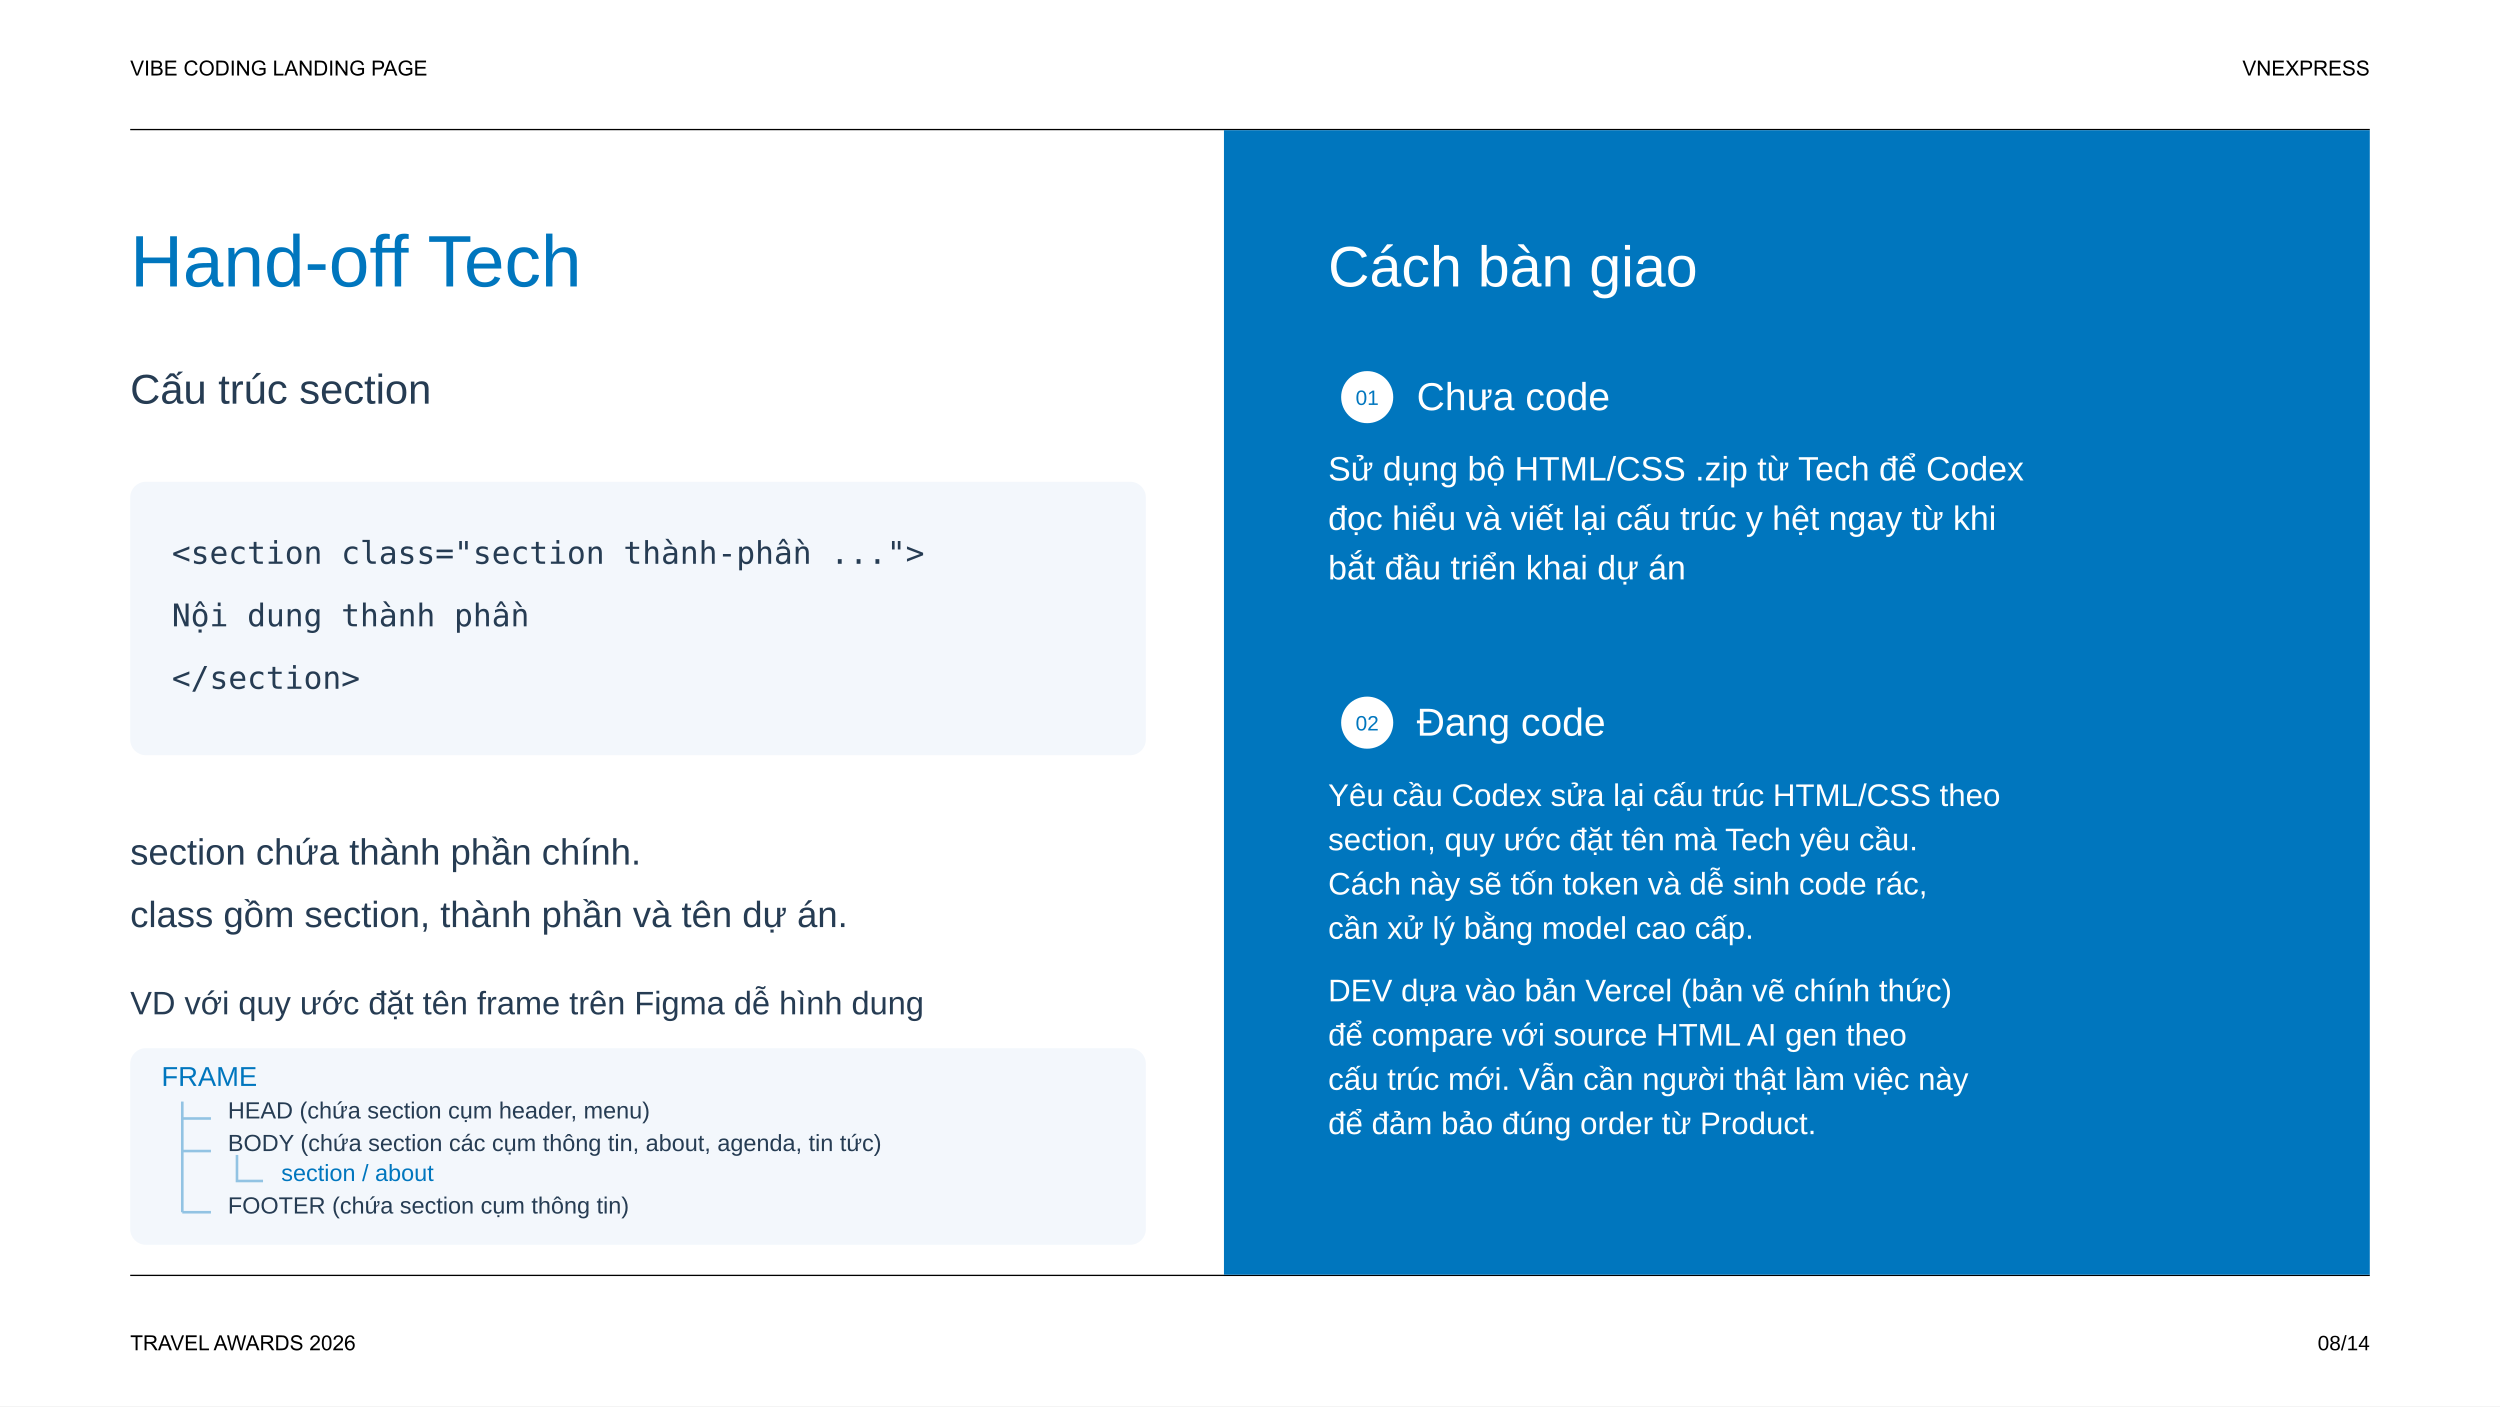
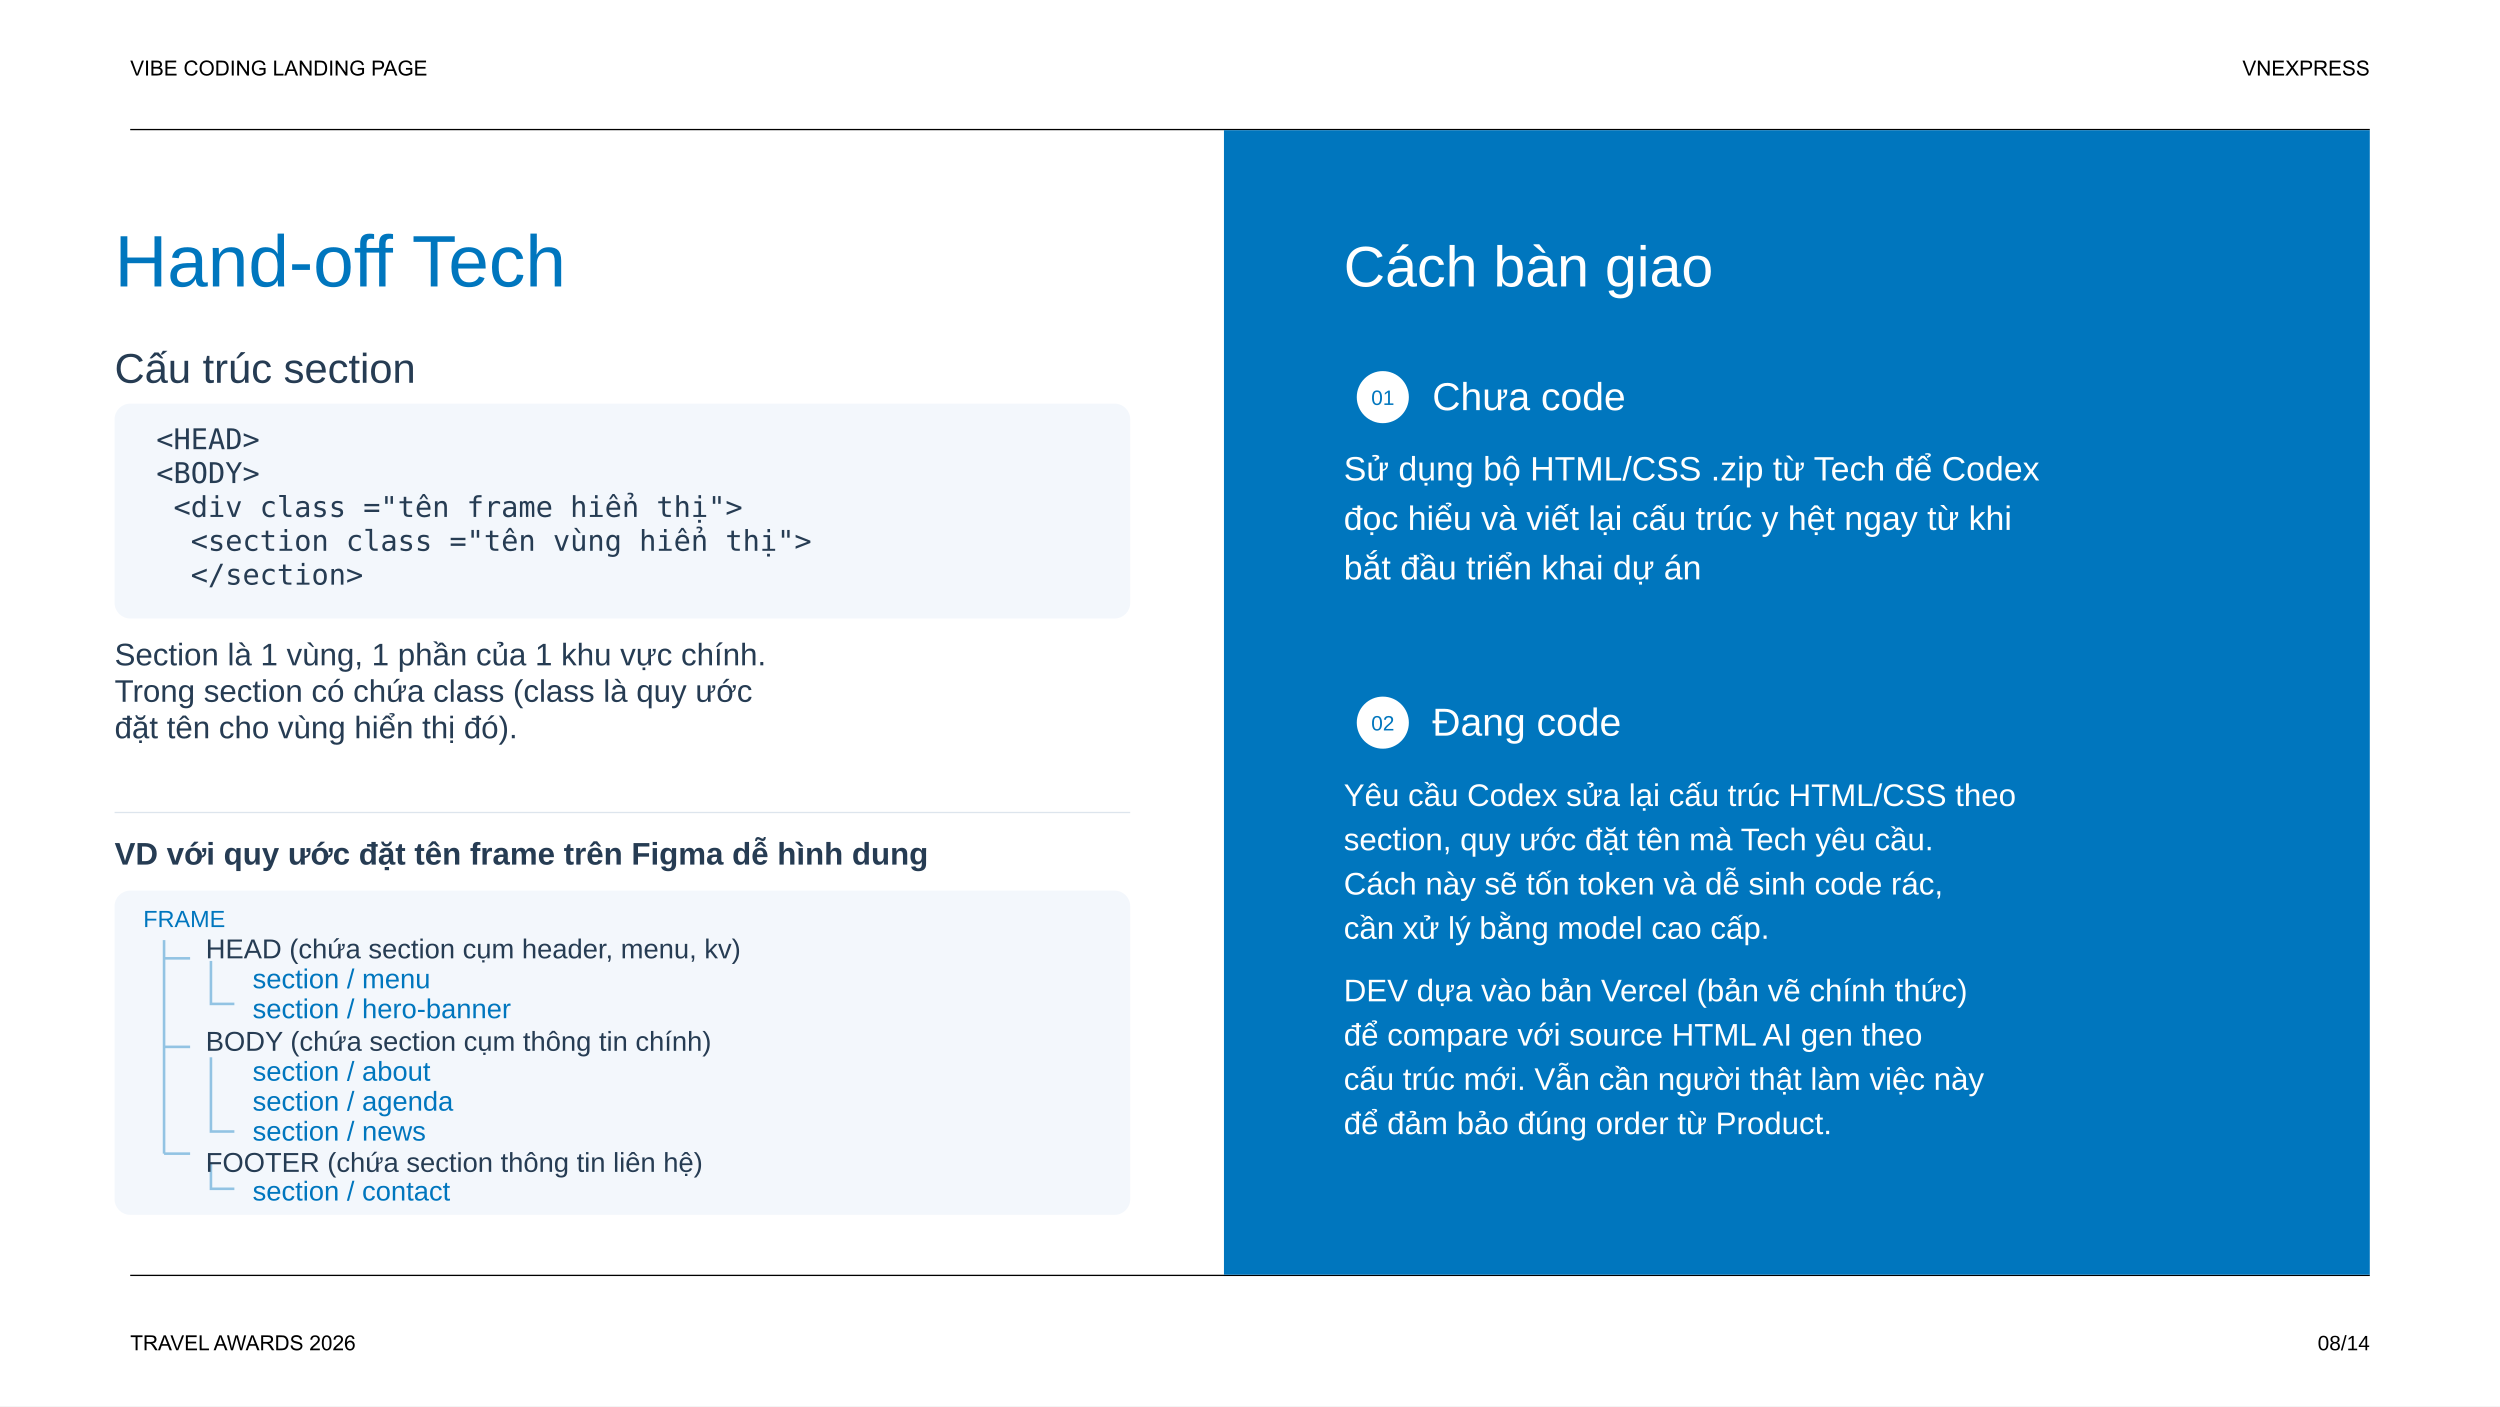
<svg xmlns="http://www.w3.org/2000/svg" width="1920" height="1080" viewBox="0 0 1920 1080" fill="none">
  <rect width="1920" height="1080" fill="white" />
  <path d="M104.508 58L100.07 46.547H101.711L104.688 54.867C104.927 55.534 105.128 56.159 105.289 56.742C105.466 56.117 105.672 55.492 105.906 54.867L109 46.547H110.547L106.062 58H104.508ZM112.164 58V46.547H113.68V58H112.164ZM116.297 58V46.547H120.594C121.469 46.547 122.169 46.664 122.695 46.898C123.227 47.128 123.641 47.484 123.938 47.969C124.24 48.448 124.391 48.95 124.391 49.477C124.391 49.966 124.258 50.427 123.992 50.859C123.727 51.292 123.326 51.641 122.789 51.906C123.482 52.109 124.013 52.456 124.383 52.945C124.758 53.435 124.945 54.013 124.945 54.68C124.945 55.216 124.831 55.716 124.602 56.18C124.378 56.638 124.099 56.992 123.766 57.242C123.432 57.492 123.013 57.682 122.508 57.812C122.008 57.938 121.393 58 120.664 58H116.297ZM117.812 51.359H120.289C120.961 51.359 121.443 51.315 121.734 51.227C122.12 51.112 122.409 50.922 122.602 50.656C122.799 50.391 122.898 50.057 122.898 49.656C122.898 49.276 122.807 48.943 122.625 48.656C122.443 48.365 122.182 48.167 121.844 48.062C121.505 47.953 120.924 47.898 120.102 47.898H117.812V51.359ZM117.812 56.648H120.664C121.154 56.648 121.497 56.63 121.695 56.594C122.044 56.531 122.336 56.427 122.57 56.281C122.805 56.135 122.997 55.925 123.148 55.648C123.299 55.367 123.375 55.044 123.375 54.68C123.375 54.253 123.266 53.883 123.047 53.57C122.828 53.253 122.523 53.031 122.133 52.906C121.747 52.776 121.19 52.711 120.461 52.711H117.812V56.648ZM127.062 58V46.547H135.344V47.898H128.578V51.406H134.914V52.75H128.578V56.648H135.609V58H127.062ZM150.328 53.984L151.844 54.367C151.526 55.612 150.953 56.562 150.125 57.219C149.302 57.87 148.294 58.195 147.102 58.195C145.867 58.195 144.862 57.945 144.086 57.445C143.315 56.94 142.727 56.211 142.32 55.258C141.919 54.305 141.719 53.281 141.719 52.188C141.719 50.995 141.945 49.956 142.398 49.07C142.857 48.18 143.505 47.505 144.344 47.047C145.188 46.583 146.115 46.352 147.125 46.352C148.271 46.352 149.234 46.643 150.016 47.227C150.797 47.81 151.341 48.63 151.648 49.688L150.156 50.039C149.891 49.206 149.505 48.599 149 48.219C148.495 47.839 147.859 47.648 147.094 47.648C146.214 47.648 145.477 47.859 144.883 48.281C144.294 48.703 143.88 49.271 143.641 49.984C143.401 50.693 143.281 51.425 143.281 52.18C143.281 53.154 143.422 54.005 143.703 54.734C143.99 55.458 144.432 56 145.031 56.359C145.63 56.719 146.279 56.898 146.977 56.898C147.826 56.898 148.544 56.654 149.133 56.164C149.721 55.675 150.12 54.948 150.328 53.984ZM153.258 52.422C153.258 50.521 153.768 49.034 154.789 47.961C155.81 46.883 157.128 46.344 158.742 46.344C159.799 46.344 160.753 46.596 161.602 47.102C162.451 47.607 163.096 48.312 163.539 49.219C163.987 50.12 164.211 51.143 164.211 52.289C164.211 53.45 163.977 54.49 163.508 55.406C163.039 56.323 162.375 57.018 161.516 57.492C160.656 57.961 159.729 58.195 158.734 58.195C157.656 58.195 156.693 57.935 155.844 57.414C154.995 56.893 154.352 56.182 153.914 55.281C153.477 54.38 153.258 53.427 153.258 52.422ZM154.82 52.445C154.82 53.825 155.19 54.914 155.93 55.711C156.674 56.503 157.607 56.898 158.727 56.898C159.867 56.898 160.805 56.497 161.539 55.695C162.279 54.893 162.648 53.755 162.648 52.281C162.648 51.349 162.49 50.536 162.172 49.844C161.859 49.146 161.398 48.607 160.789 48.227C160.185 47.841 159.505 47.648 158.75 47.648C157.677 47.648 156.753 48.018 155.977 48.758C155.206 49.492 154.82 50.721 154.82 52.445ZM166.172 58V46.547H170.117C171.008 46.547 171.688 46.602 172.156 46.711C172.812 46.862 173.372 47.135 173.836 47.531C174.44 48.042 174.891 48.695 175.188 49.492C175.49 50.284 175.641 51.19 175.641 52.211C175.641 53.081 175.539 53.852 175.336 54.523C175.133 55.195 174.872 55.753 174.555 56.195C174.237 56.633 173.888 56.979 173.508 57.234C173.133 57.484 172.677 57.675 172.141 57.805C171.609 57.935 170.997 58 170.305 58H166.172ZM167.688 56.648H170.133C170.888 56.648 171.479 56.578 171.906 56.438C172.339 56.297 172.682 56.099 172.938 55.844C173.297 55.484 173.576 55.003 173.773 54.398C173.977 53.789 174.078 53.052 174.078 52.188C174.078 50.99 173.88 50.07 173.484 49.43C173.094 48.784 172.617 48.352 172.055 48.133C171.648 47.977 170.995 47.898 170.094 47.898H167.688V56.648ZM177.992 58V46.547H179.508V58H177.992ZM182.172 58V46.547H183.727L189.742 55.539V46.547H191.195V58H189.641L183.625 49V58H182.172ZM199.109 53.508V52.164L203.961 52.156V56.406C203.216 57 202.448 57.448 201.656 57.75C200.865 58.047 200.052 58.195 199.219 58.195C198.094 58.195 197.07 57.956 196.148 57.477C195.232 56.992 194.539 56.294 194.07 55.383C193.602 54.471 193.367 53.453 193.367 52.328C193.367 51.214 193.599 50.175 194.062 49.211C194.531 48.242 195.203 47.523 196.078 47.055C196.953 46.586 197.961 46.352 199.102 46.352C199.93 46.352 200.677 46.487 201.344 46.758C202.016 47.023 202.542 47.396 202.922 47.875C203.302 48.354 203.591 48.979 203.789 49.75L202.422 50.125C202.25 49.542 202.036 49.083 201.781 48.75C201.526 48.417 201.161 48.151 200.688 47.953C200.214 47.75 199.688 47.648 199.109 47.648C198.417 47.648 197.818 47.755 197.312 47.969C196.807 48.177 196.398 48.453 196.086 48.797C195.779 49.141 195.539 49.518 195.367 49.93C195.076 50.638 194.93 51.406 194.93 52.234C194.93 53.255 195.104 54.109 195.453 54.797C195.807 55.484 196.32 55.995 196.992 56.328C197.664 56.661 198.378 56.828 199.133 56.828C199.789 56.828 200.43 56.703 201.055 56.453C201.68 56.198 202.154 55.927 202.477 55.641V53.508H199.109ZM210.594 58V46.547H212.109V56.648H217.75V58H210.594ZM218.305 58L222.703 46.547H224.336L229.023 58H227.297L225.961 54.531H221.172L219.914 58H218.305ZM221.609 53.297H225.492L224.297 50.125C223.932 49.161 223.661 48.37 223.484 47.75C223.339 48.484 223.133 49.214 222.867 49.938L221.609 53.297ZM230.219 58V46.547H231.773L237.789 55.539V46.547H239.242V58H237.688L231.672 49V58H230.219ZM241.797 58V46.547H245.742C246.633 46.547 247.312 46.602 247.781 46.711C248.438 46.862 248.997 47.135 249.461 47.531C250.065 48.042 250.516 48.695 250.812 49.492C251.115 50.284 251.266 51.19 251.266 52.211C251.266 53.081 251.164 53.852 250.961 54.523C250.758 55.195 250.497 55.753 250.18 56.195C249.862 56.633 249.513 56.979 249.133 57.234C248.758 57.484 248.302 57.675 247.766 57.805C247.234 57.935 246.622 58 245.93 58H241.797ZM243.312 56.648H245.758C246.513 56.648 247.104 56.578 247.531 56.438C247.964 56.297 248.307 56.099 248.562 55.844C248.922 55.484 249.201 55.003 249.398 54.398C249.602 53.789 249.703 53.052 249.703 52.188C249.703 50.99 249.505 50.07 249.109 49.43C248.719 48.784 248.242 48.352 247.68 48.133C247.273 47.977 246.62 47.898 245.719 47.898H243.312V56.648ZM253.617 58V46.547H255.133V58H253.617ZM257.797 58V46.547H259.352L265.367 55.539V46.547H266.82V58H265.266L259.25 49V58H257.797ZM274.734 53.508V52.164L279.586 52.156V56.406C278.841 57 278.073 57.448 277.281 57.75C276.49 58.047 275.677 58.195 274.844 58.195C273.719 58.195 272.695 57.956 271.773 57.477C270.857 56.992 270.164 56.294 269.695 55.383C269.227 54.471 268.992 53.453 268.992 52.328C268.992 51.214 269.224 50.175 269.688 49.211C270.156 48.242 270.828 47.523 271.703 47.055C272.578 46.586 273.586 46.352 274.727 46.352C275.555 46.352 276.302 46.487 276.969 46.758C277.641 47.023 278.167 47.396 278.547 47.875C278.927 48.354 279.216 48.979 279.414 49.75L278.047 50.125C277.875 49.542 277.661 49.083 277.406 48.75C277.151 48.417 276.786 48.151 276.312 47.953C275.839 47.75 275.312 47.648 274.734 47.648C274.042 47.648 273.443 47.755 272.938 47.969C272.432 48.177 272.023 48.453 271.711 48.797C271.404 49.141 271.164 49.518 270.992 49.93C270.701 50.638 270.555 51.406 270.555 52.234C270.555 53.255 270.729 54.109 271.078 54.797C271.432 55.484 271.945 55.995 272.617 56.328C273.289 56.661 274.003 56.828 274.758 56.828C275.414 56.828 276.055 56.703 276.68 56.453C277.305 56.198 277.779 55.927 278.102 55.641V53.508H274.734ZM286.281 58V46.547H290.602C291.362 46.547 291.943 46.583 292.344 46.656C292.906 46.75 293.378 46.93 293.758 47.195C294.138 47.456 294.443 47.823 294.672 48.297C294.906 48.771 295.023 49.292 295.023 49.859C295.023 50.833 294.714 51.659 294.094 52.336C293.474 53.008 292.354 53.344 290.734 53.344H287.797V58H286.281ZM287.797 51.992H290.758C291.737 51.992 292.432 51.81 292.844 51.445C293.255 51.081 293.461 50.568 293.461 49.906C293.461 49.427 293.339 49.018 293.094 48.68C292.854 48.336 292.536 48.109 292.141 48C291.885 47.932 291.414 47.898 290.727 47.898H287.797V51.992ZM294.508 58L298.906 46.547H300.539L305.227 58H303.5L302.164 54.531H297.375L296.117 58H294.508ZM297.812 53.297H301.695L300.5 50.125C300.135 49.161 299.865 48.37 299.688 47.75C299.542 48.484 299.336 49.214 299.07 49.938L297.812 53.297ZM311.797 53.508V52.164L316.648 52.156V56.406C315.904 57 315.135 57.448 314.344 57.75C313.552 58.047 312.74 58.195 311.906 58.195C310.781 58.195 309.758 57.956 308.836 57.477C307.919 56.992 307.227 56.294 306.758 55.383C306.289 54.471 306.055 53.453 306.055 52.328C306.055 51.214 306.286 50.175 306.75 49.211C307.219 48.242 307.891 47.523 308.766 47.055C309.641 46.586 310.648 46.352 311.789 46.352C312.617 46.352 313.365 46.487 314.031 46.758C314.703 47.023 315.229 47.396 315.609 47.875C315.99 48.354 316.279 48.979 316.477 49.75L315.109 50.125C314.938 49.542 314.724 49.083 314.469 48.75C314.214 48.417 313.849 48.151 313.375 47.953C312.901 47.75 312.375 47.648 311.797 47.648C311.104 47.648 310.505 47.755 310 47.969C309.495 48.177 309.086 48.453 308.773 48.797C308.466 49.141 308.227 49.518 308.055 49.93C307.763 50.638 307.617 51.406 307.617 52.234C307.617 53.255 307.792 54.109 308.141 54.797C308.495 55.484 309.008 55.995 309.68 56.328C310.352 56.661 311.065 56.828 311.82 56.828C312.477 56.828 313.117 56.703 313.742 56.453C314.367 56.198 314.841 55.927 315.164 55.641V53.508H311.797ZM318.922 58V46.547H327.203V47.898H320.438V51.406H326.773V52.75H320.438V56.648H327.469V58H318.922Z" fill="black" />
  <path d="M1726.68 58L1722.24 46.547H1723.88L1726.86 54.867C1727.1 55.534 1727.3 56.159 1727.46 56.742C1727.64 56.117 1727.84 55.492 1728.08 54.867L1731.17 46.547H1732.72L1728.23 58H1726.68ZM1734.06 58V46.547H1735.62L1741.63 55.539V46.547H1743.09V58H1741.53L1735.52 49V58H1734.06ZM1745.67 58V46.547H1753.95V47.898H1747.19V51.406H1753.52V52.75H1747.19V56.648H1754.22V58H1745.67ZM1755.15 58L1759.58 52.031L1755.67 46.547H1757.48L1759.55 49.484C1759.99 50.094 1760.29 50.562 1760.48 50.891C1760.73 50.474 1761.03 50.039 1761.38 49.586L1763.69 46.547H1765.34L1761.31 51.945L1765.65 58H1763.77L1760.89 53.914C1760.73 53.68 1760.56 53.425 1760.39 53.148C1760.14 53.565 1759.95 53.852 1759.84 54.008L1756.97 58H1755.15ZM1766.98 58V46.547H1771.3C1772.07 46.547 1772.65 46.583 1773.05 46.656C1773.61 46.75 1774.08 46.93 1774.46 47.195C1774.84 47.456 1775.15 47.823 1775.38 48.297C1775.61 48.771 1775.73 49.292 1775.73 49.859C1775.73 50.833 1775.42 51.659 1774.8 52.336C1774.18 53.008 1773.06 53.344 1771.44 53.344H1768.5V58H1766.98ZM1768.5 51.992H1771.46C1772.44 51.992 1773.14 51.81 1773.55 51.445C1773.96 51.081 1774.16 50.568 1774.16 49.906C1774.16 49.427 1774.04 49.018 1773.8 48.68C1773.56 48.336 1773.24 48.109 1772.84 48C1772.59 47.932 1772.12 47.898 1771.43 47.898H1768.5V51.992ZM1777.68 58V46.547H1782.76C1783.78 46.547 1784.55 46.651 1785.09 46.859C1785.62 47.062 1786.04 47.425 1786.36 47.945C1786.68 48.466 1786.84 49.042 1786.84 49.672C1786.84 50.484 1786.57 51.169 1786.05 51.727C1785.52 52.284 1784.71 52.638 1783.61 52.789C1784.01 52.982 1784.32 53.172 1784.52 53.359C1784.97 53.766 1785.39 54.273 1785.78 54.883L1787.77 58H1785.87L1784.35 55.617C1783.91 54.93 1783.54 54.404 1783.26 54.039C1782.97 53.675 1782.71 53.419 1782.48 53.273C1782.26 53.128 1782.03 53.026 1781.8 52.969C1781.62 52.932 1781.34 52.914 1780.95 52.914H1779.2V58H1777.68ZM1779.2 51.602H1782.45C1783.15 51.602 1783.69 51.531 1784.08 51.391C1784.47 51.245 1784.77 51.016 1784.97 50.703C1785.17 50.385 1785.27 50.042 1785.27 49.672C1785.27 49.13 1785.08 48.685 1784.68 48.336C1784.29 47.987 1783.67 47.812 1782.82 47.812H1779.2V51.602ZM1789.25 58V46.547H1797.53V47.898H1790.77V51.406H1797.1V52.75H1790.77V56.648H1797.8V58H1789.25ZM1799.38 54.32L1800.8 54.195C1800.87 54.768 1801.03 55.24 1801.27 55.609C1801.52 55.974 1801.91 56.271 1802.43 56.5C1802.95 56.724 1803.54 56.836 1804.19 56.836C1804.77 56.836 1805.28 56.75 1805.72 56.578C1806.16 56.406 1806.49 56.172 1806.7 55.875C1806.92 55.573 1807.03 55.245 1807.03 54.891C1807.03 54.531 1806.93 54.219 1806.72 53.953C1806.51 53.682 1806.17 53.456 1805.69 53.273C1805.38 53.154 1804.7 52.969 1803.65 52.719C1802.6 52.464 1801.86 52.224 1801.44 52C1800.89 51.714 1800.48 51.359 1800.21 50.938C1799.95 50.51 1799.81 50.034 1799.81 49.508C1799.81 48.93 1799.98 48.391 1800.3 47.891C1800.63 47.385 1801.11 47.003 1801.74 46.742C1802.37 46.482 1803.07 46.352 1803.84 46.352C1804.69 46.352 1805.44 46.49 1806.09 46.766C1806.74 47.036 1807.24 47.438 1807.59 47.969C1807.93 48.5 1808.12 49.102 1808.15 49.773L1806.7 49.883C1806.62 49.159 1806.35 48.612 1805.9 48.242C1805.45 47.872 1804.79 47.688 1803.91 47.688C1802.99 47.688 1802.32 47.857 1801.9 48.195C1801.48 48.529 1801.27 48.932 1801.27 49.406C1801.27 49.818 1801.42 50.156 1801.72 50.422C1802.01 50.688 1802.77 50.961 1804 51.242C1805.23 51.518 1806.08 51.76 1806.54 51.969C1807.21 52.276 1807.7 52.667 1808.02 53.141C1808.33 53.609 1808.49 54.151 1808.49 54.766C1808.49 55.375 1808.32 55.95 1807.97 56.492C1807.62 57.029 1807.12 57.448 1806.46 57.75C1805.81 58.047 1805.08 58.195 1804.26 58.195C1803.22 58.195 1802.35 58.044 1801.65 57.742C1800.95 57.44 1800.4 56.987 1800 56.383C1799.6 55.773 1799.4 55.086 1799.38 54.32ZM1810.05 54.32L1811.48 54.195C1811.54 54.768 1811.7 55.24 1811.95 55.609C1812.2 55.974 1812.58 56.271 1813.1 56.5C1813.62 56.724 1814.21 56.836 1814.86 56.836C1815.44 56.836 1815.95 56.75 1816.39 56.578C1816.83 56.406 1817.16 56.172 1817.38 55.875C1817.59 55.573 1817.7 55.245 1817.7 54.891C1817.7 54.531 1817.6 54.219 1817.39 53.953C1817.18 53.682 1816.84 53.456 1816.36 53.273C1816.05 53.154 1815.37 52.969 1814.32 52.719C1813.27 52.464 1812.53 52.224 1812.11 52C1811.56 51.714 1811.15 51.359 1810.88 50.938C1810.62 50.51 1810.48 50.034 1810.48 49.508C1810.48 48.93 1810.65 48.391 1810.98 47.891C1811.3 47.385 1811.78 47.003 1812.41 46.742C1813.04 46.482 1813.74 46.352 1814.52 46.352C1815.36 46.352 1816.11 46.49 1816.76 46.766C1817.41 47.036 1817.91 47.438 1818.26 47.969C1818.61 48.5 1818.79 49.102 1818.82 49.773L1817.37 49.883C1817.29 49.159 1817.02 48.612 1816.57 48.242C1816.12 47.872 1815.46 47.688 1814.58 47.688C1813.66 47.688 1812.99 47.857 1812.57 48.195C1812.15 48.529 1811.95 48.932 1811.95 49.406C1811.95 49.818 1812.09 50.156 1812.39 50.422C1812.68 50.688 1813.44 50.961 1814.67 51.242C1815.91 51.518 1816.75 51.76 1817.21 51.969C1817.88 52.276 1818.37 52.667 1818.69 53.141C1819.01 53.609 1819.16 54.151 1819.16 54.766C1819.16 55.375 1818.99 55.95 1818.64 56.492C1818.29 57.029 1817.79 57.448 1817.13 57.75C1816.48 58.047 1815.75 58.195 1814.93 58.195C1813.89 58.195 1813.02 58.044 1812.32 57.742C1811.62 57.44 1811.07 56.987 1810.67 56.383C1810.28 55.773 1810.07 55.086 1810.05 54.32Z" fill="black" />
  <line x1="100" y1="979.5" x2="1820" y2="979.5" stroke="black" />
  <path d="M104.148 1037V1026.9H100.375V1025.55H109.453V1026.9H105.664V1037H104.148ZM111.039 1037V1025.55H116.117C117.138 1025.55 117.914 1025.65 118.445 1025.86C118.977 1026.06 119.401 1026.42 119.719 1026.95C120.036 1027.47 120.195 1028.04 120.195 1028.67C120.195 1029.48 119.932 1030.17 119.406 1030.73C118.88 1031.28 118.068 1031.64 116.969 1031.79C117.37 1031.98 117.674 1032.17 117.883 1032.36C118.326 1032.77 118.745 1033.27 119.141 1033.88L121.133 1037H119.227L117.711 1034.62C117.268 1033.93 116.904 1033.4 116.617 1033.04C116.331 1032.67 116.073 1032.42 115.844 1032.27C115.62 1032.13 115.391 1032.03 115.156 1031.97C114.984 1031.93 114.703 1031.91 114.312 1031.91H112.555V1037H111.039ZM112.555 1030.6H115.812C116.505 1030.6 117.047 1030.53 117.438 1030.39C117.828 1030.24 118.125 1030.02 118.328 1029.7C118.531 1029.39 118.633 1029.04 118.633 1028.67C118.633 1028.13 118.435 1027.68 118.039 1027.34C117.648 1026.99 117.029 1026.81 116.18 1026.81H112.555V1030.6ZM121.32 1037L125.719 1025.55H127.352L132.039 1037H130.312L128.977 1033.53H124.188L122.93 1037H121.32ZM124.625 1032.3H128.508L127.312 1029.12C126.948 1028.16 126.677 1027.37 126.5 1026.75C126.354 1027.48 126.148 1028.21 125.883 1028.94L124.625 1032.3ZM135.336 1037L130.898 1025.55H132.539L135.516 1033.87C135.755 1034.53 135.956 1035.16 136.117 1035.74C136.294 1035.12 136.5 1034.49 136.734 1033.87L139.828 1025.55H141.375L136.891 1037H135.336ZM142.766 1037V1025.55H151.047V1026.9H144.281V1030.41H150.617V1031.75H144.281V1035.65H151.312V1037H142.766ZM153.344 1037V1025.55H154.859V1035.65H160.5V1037H153.344ZM164.039 1037L168.438 1025.55H170.07L174.758 1037H173.031L171.695 1033.53H166.906L165.648 1037H164.039ZM167.344 1032.3H171.227L170.031 1029.12C169.667 1028.16 169.396 1027.37 169.219 1026.75C169.073 1027.48 168.867 1028.21 168.602 1028.94L167.344 1032.3ZM177.375 1037L174.336 1025.55H175.891L177.633 1033.05C177.82 1033.84 177.982 1034.62 178.117 1035.4C178.409 1034.17 178.581 1033.47 178.633 1033.28L180.812 1025.55H182.641L184.281 1031.34C184.693 1032.78 184.99 1034.13 185.172 1035.4C185.318 1034.67 185.508 1033.84 185.742 1032.91L187.539 1025.55H189.062L185.922 1037H184.461L182.047 1028.27C181.844 1027.54 181.724 1027.1 181.688 1026.93C181.568 1027.46 181.456 1027.9 181.352 1028.27L178.922 1037H177.375ZM188.633 1037L193.031 1025.55H194.664L199.352 1037H197.625L196.289 1033.53H191.5L190.242 1037H188.633ZM191.938 1032.3H195.82L194.625 1029.12C194.26 1028.16 193.99 1027.37 193.812 1026.75C193.667 1027.48 193.461 1028.21 193.195 1028.94L191.938 1032.3ZM200.586 1037V1025.55H205.664C206.685 1025.55 207.461 1025.65 207.992 1025.86C208.523 1026.06 208.948 1026.42 209.266 1026.95C209.583 1027.47 209.742 1028.04 209.742 1028.67C209.742 1029.48 209.479 1030.17 208.953 1030.73C208.427 1031.28 207.615 1031.64 206.516 1031.79C206.917 1031.98 207.221 1032.17 207.43 1032.36C207.872 1032.77 208.292 1033.27 208.688 1033.88L210.68 1037H208.773L207.258 1034.62C206.815 1033.93 206.451 1033.4 206.164 1033.04C205.878 1032.67 205.62 1032.42 205.391 1032.27C205.167 1032.13 204.938 1032.03 204.703 1031.97C204.531 1031.93 204.25 1031.91 203.859 1031.91H202.102V1037H200.586ZM202.102 1030.6H205.359C206.052 1030.6 206.594 1030.53 206.984 1030.39C207.375 1030.24 207.672 1030.02 207.875 1029.7C208.078 1029.39 208.18 1029.04 208.18 1028.67C208.18 1028.13 207.982 1027.68 207.586 1027.34C207.195 1026.99 206.576 1026.81 205.727 1026.81H202.102V1030.6ZM212.125 1037V1025.55H216.07C216.961 1025.55 217.641 1025.6 218.109 1025.71C218.766 1025.86 219.326 1026.14 219.789 1026.53C220.393 1027.04 220.844 1027.7 221.141 1028.49C221.443 1029.28 221.594 1030.19 221.594 1031.21C221.594 1032.08 221.492 1032.85 221.289 1033.52C221.086 1034.2 220.826 1034.75 220.508 1035.2C220.19 1035.63 219.841 1035.98 219.461 1036.23C219.086 1036.48 218.63 1036.67 218.094 1036.8C217.562 1036.93 216.951 1037 216.258 1037H212.125ZM213.641 1035.65H216.086C216.841 1035.65 217.432 1035.58 217.859 1035.44C218.292 1035.3 218.635 1035.1 218.891 1034.84C219.25 1034.48 219.529 1034 219.727 1033.4C219.93 1032.79 220.031 1032.05 220.031 1031.19C220.031 1029.99 219.833 1029.07 219.438 1028.43C219.047 1027.78 218.57 1027.35 218.008 1027.13C217.602 1026.98 216.948 1026.9 216.047 1026.9H213.641V1035.65ZM223.172 1033.32L224.602 1033.2C224.669 1033.77 224.826 1034.24 225.07 1034.61C225.32 1034.97 225.706 1035.27 226.227 1035.5C226.747 1035.72 227.333 1035.84 227.984 1035.84C228.562 1035.84 229.073 1035.75 229.516 1035.58C229.958 1035.41 230.286 1035.17 230.5 1034.88C230.719 1034.57 230.828 1034.24 230.828 1033.89C230.828 1033.53 230.724 1033.22 230.516 1032.95C230.307 1032.68 229.964 1032.46 229.484 1032.27C229.177 1032.15 228.497 1031.97 227.445 1031.72C226.393 1031.46 225.656 1031.22 225.234 1031C224.688 1030.71 224.279 1030.36 224.008 1029.94C223.742 1029.51 223.609 1029.03 223.609 1028.51C223.609 1027.93 223.773 1027.39 224.102 1026.89C224.43 1026.39 224.909 1026 225.539 1025.74C226.169 1025.48 226.87 1025.35 227.641 1025.35C228.49 1025.35 229.237 1025.49 229.883 1025.77C230.534 1026.04 231.034 1026.44 231.383 1026.97C231.732 1027.5 231.919 1028.1 231.945 1028.77L230.492 1028.88C230.414 1028.16 230.148 1027.61 229.695 1027.24C229.247 1026.87 228.583 1026.69 227.703 1026.69C226.786 1026.69 226.117 1026.86 225.695 1027.2C225.279 1027.53 225.07 1027.93 225.07 1028.41C225.07 1028.82 225.219 1029.16 225.516 1029.42C225.807 1029.69 226.568 1029.96 227.797 1030.24C229.031 1030.52 229.878 1030.76 230.336 1030.97C231.003 1031.28 231.495 1031.67 231.812 1032.14C232.13 1032.61 232.289 1033.15 232.289 1033.77C232.289 1034.38 232.115 1034.95 231.766 1035.49C231.417 1036.03 230.914 1036.45 230.258 1036.75C229.607 1037.05 228.872 1037.2 228.055 1037.2C227.018 1037.2 226.148 1037.04 225.445 1036.74C224.747 1036.44 224.198 1035.99 223.797 1035.38C223.401 1034.77 223.193 1034.09 223.172 1033.32ZM245.633 1035.65V1037H238.062C238.052 1036.66 238.107 1036.34 238.227 1036.02C238.419 1035.51 238.727 1035 239.148 1034.5C239.576 1034 240.19 1033.42 240.992 1032.77C242.237 1031.74 243.078 1030.94 243.516 1030.34C243.953 1029.74 244.172 1029.18 244.172 1028.65C244.172 1028.09 243.971 1027.62 243.57 1027.24C243.174 1026.86 242.656 1026.66 242.016 1026.66C241.339 1026.66 240.797 1026.87 240.391 1027.27C239.984 1027.68 239.779 1028.24 239.773 1028.96L238.328 1028.81C238.427 1027.73 238.799 1026.91 239.445 1026.35C240.091 1025.78 240.958 1025.5 242.047 1025.5C243.146 1025.5 244.016 1025.8 244.656 1026.41C245.297 1027.02 245.617 1027.78 245.617 1028.68C245.617 1029.14 245.523 1029.59 245.336 1030.03C245.148 1030.47 244.836 1030.94 244.398 1031.43C243.966 1031.92 243.245 1032.59 242.234 1033.45C241.391 1034.15 240.849 1034.64 240.609 1034.89C240.37 1035.14 240.172 1035.39 240.016 1035.65H245.633ZM247.148 1031.35C247.148 1030 247.286 1028.91 247.562 1028.09C247.844 1027.26 248.258 1026.62 248.805 1026.17C249.357 1025.72 250.049 1025.5 250.883 1025.5C251.497 1025.5 252.036 1025.62 252.5 1025.88C252.964 1026.12 253.346 1026.48 253.648 1026.95C253.951 1027.41 254.188 1027.98 254.359 1028.65C254.531 1029.32 254.617 1030.22 254.617 1031.35C254.617 1032.7 254.479 1033.78 254.203 1034.61C253.927 1035.43 253.513 1036.07 252.961 1036.52C252.414 1036.97 251.721 1037.2 250.883 1037.2C249.779 1037.2 248.911 1036.8 248.281 1036.01C247.526 1035.05 247.148 1033.5 247.148 1031.35ZM248.594 1031.35C248.594 1033.23 248.812 1034.48 249.25 1035.11C249.693 1035.73 250.237 1036.04 250.883 1036.04C251.529 1036.04 252.07 1035.73 252.508 1035.1C252.951 1034.48 253.172 1033.23 253.172 1031.35C253.172 1029.47 252.951 1028.21 252.508 1027.59C252.07 1026.97 251.523 1026.66 250.867 1026.66C250.221 1026.66 249.706 1026.94 249.32 1027.48C248.836 1028.18 248.594 1029.47 248.594 1031.35ZM263.445 1035.65V1037H255.875C255.865 1036.66 255.919 1036.34 256.039 1036.02C256.232 1035.51 256.539 1035 256.961 1034.5C257.388 1034 258.003 1033.42 258.805 1032.77C260.049 1031.74 260.891 1030.94 261.328 1030.34C261.766 1029.74 261.984 1029.18 261.984 1028.65C261.984 1028.09 261.784 1027.62 261.383 1027.24C260.987 1026.86 260.469 1026.66 259.828 1026.66C259.151 1026.66 258.609 1026.87 258.203 1027.27C257.797 1027.68 257.591 1028.24 257.586 1028.96L256.141 1028.81C256.24 1027.73 256.612 1026.91 257.258 1026.35C257.904 1025.78 258.771 1025.5 259.859 1025.5C260.958 1025.5 261.828 1025.8 262.469 1026.41C263.109 1027.02 263.43 1027.78 263.43 1028.68C263.43 1029.14 263.336 1029.59 263.148 1030.03C262.961 1030.47 262.648 1030.94 262.211 1031.43C261.779 1031.92 261.057 1032.59 260.047 1033.45C259.203 1034.15 258.661 1034.64 258.422 1034.89C258.182 1035.14 257.984 1035.39 257.828 1035.65H263.445ZM272.258 1028.35L270.859 1028.46C270.734 1027.91 270.557 1027.51 270.328 1027.26C269.948 1026.86 269.479 1026.66 268.922 1026.66C268.474 1026.66 268.081 1026.78 267.742 1027.03C267.299 1027.35 266.951 1027.83 266.695 1028.45C266.44 1029.07 266.307 1029.95 266.297 1031.09C266.635 1030.58 267.049 1030.2 267.539 1029.95C268.029 1029.7 268.542 1029.57 269.078 1029.57C270.016 1029.57 270.812 1029.92 271.469 1030.61C272.13 1031.3 272.461 1032.19 272.461 1033.28C272.461 1034 272.305 1034.67 271.992 1035.29C271.685 1035.9 271.26 1036.38 270.719 1036.7C270.177 1037.03 269.562 1037.2 268.875 1037.2C267.703 1037.2 266.747 1036.77 266.008 1035.91C265.268 1035.04 264.898 1033.62 264.898 1031.64C264.898 1029.43 265.307 1027.82 266.125 1026.81C266.839 1025.94 267.799 1025.5 269.008 1025.5C269.909 1025.5 270.646 1025.75 271.219 1026.26C271.797 1026.76 272.143 1027.46 272.258 1028.35ZM266.516 1033.29C266.516 1033.77 266.617 1034.24 266.82 1034.68C267.029 1035.12 267.318 1035.46 267.688 1035.7C268.057 1035.92 268.445 1036.04 268.852 1036.04C269.445 1036.04 269.956 1035.8 270.383 1035.32C270.81 1034.84 271.023 1034.19 271.023 1033.37C271.023 1032.58 270.812 1031.95 270.391 1031.5C269.969 1031.04 269.438 1030.81 268.797 1030.81C268.161 1030.81 267.622 1031.04 267.18 1031.5C266.737 1031.95 266.516 1032.55 266.516 1033.29Z" fill="black" />
  <text x="1820" y="1037" text-anchor="end" font-family="Arial, Helvetica, sans-serif" font-size="16" fill="black">08/14</text>
  <line x1="100" y1="99.5" x2="1820" y2="99.5" stroke="black" />
  <g font-family="Arial, Helvetica, sans-serif">
    <rect x="940" y="100" width="880" height="879" fill="#0076BE" />
-     <g id="page-08-structure">
+     <g id="page-08-structure" transform="translate(-12 0)">
      <text x="100" y="220" font-size="56" fill="#0076BE">Hand-off Tech</text>
-       <text x="100" y="310" font-size="32" fill="#263C53">Cấu trúc section</text>
-       <rect x="100" y="370" width="780" height="210" rx="12" fill="#F3F7FC" />
-       <text x="132" y="433" font-size="24" font-family="Consolas, monospace" fill="#263C53">
-         <tspan x="132">&lt;section class="section thành-phần ..."&gt;</tspan>
-         <tspan x="132" dy="48">  Nội dung thành phần</tspan>
-         <tspan x="132" dy="48">&lt;/section&gt;</tspan>
+       <text x="100" y="294" font-size="32" fill="#263C53">Cấu trúc section</text>
+       <rect x="100" y="310" width="780" height="165" rx="12" fill="#F3F7FC" />
+       <text x="132" y="345" font-size="22" font-family="Consolas, monospace" fill="#263C53" xml:space="preserve">
+         <tspan x="132">&lt;HEAD&gt;</tspan>
+         <tspan x="132" dy="26">&lt;BODY&gt;</tspan>
+         <tspan x="132" dy="26"> &lt;div class ="tên frame hiển thị"&gt;</tspan>
+         <tspan x="132" dy="26">  &lt;section class ="tên vùng hiển thị"&gt;</tspan>
+         <tspan x="132" dy="26">  &lt;/section&gt;</tspan>
      </text>
-       <text x="100" y="664" font-size="28" fill="#263C53">
-         <tspan x="100">section chứa thành phần chính.</tspan>
-         <tspan x="100" dy="48">class gồm section, thành phần và tên dự án.</tspan>
+       <text x="100" y="511" font-size="24" fill="#263C53">
+         <tspan x="100">Section là 1 vùng, 1 phần của 1 khu vực chính.</tspan>
+         <tspan x="100" dy="28">Trong section có chứa class (class là quy ước</tspan>
+         <tspan x="100" dy="28">đặt tên cho vùng hiển thị đó).</tspan>
      </text>
      <g id="page-08-figma">
-         <text x="100" y="779" font-size="25" fill="#263C53">VD với quy ước đặt tên frame trên Figma dễ hình dung</text>
-         <rect x="100" y="805" width="780" height="151" rx="12" fill="#F3F7FC" />
-         <text x="124" y="834" font-size="21" fill="#0076BE">FRAME</text>
-         <path d="M140 846v85m0-72h22m-22 25h22m-22 47h22M182 887v20h20" fill="none" stroke="#0076BE" stroke-opacity=".4" stroke-width="2" />
-         <g font-size="18" fill="#263C53">
-           <text x="175" y="859">HEAD (chứa section cụm header, menu)</text>
-           <text x="175" y="884">BODY (chứa section các cụm thông tin, about, agenda, tin tức)</text>
-           <text x="216" y="907" fill="#0076BE">section / about</text>
-           <text x="175" y="932">FOOTER (chứa section cụm thông tin)</text>
+         <line x1="100" y1="624" x2="880" y2="624" stroke="#DDE5ED" />
+         <text x="100" y="664" font-size="24" font-weight="700" fill="#263C53">VD với quy ước đặt tên frame trên Figma dễ hình dung</text>
+         <rect x="100" y="684" width="780" height="249" rx="12" fill="#F3F7FC" />
+         <text x="122" y="712" font-size="18" fill="#0076BE">FRAME</text>
+         <path d="M138 722v164m0-150h20m-20 68h20m-20 82h20M174 738v33h18M174 812v57h18M174 893v20h18" fill="none" stroke="#0076BE" stroke-opacity=".4" stroke-width="2" />
+         <g font-size="21" fill="#263C53">
+           <text x="170" y="736">HEAD (chứa section cụm header, menu, kv)</text>
+           <text x="206" y="759" fill="#0076BE">section / menu</text>
+           <text x="206" y="782" fill="#0076BE">section / hero-banner</text>
+           <text x="170" y="807">BODY (chứa section cụm thông tin chính)</text>
+           <text x="206" y="830" fill="#0076BE">section / about</text>
+           <text x="206" y="853" fill="#0076BE">section / agenda</text>
+           <text x="206" y="876" fill="#0076BE">section / news</text>
+           <text x="170" y="900">FOOTER (chứa section thông tin liên hệ)</text>
+           <text x="206" y="922" fill="#0076BE">section / contact</text>
        </g>
      </g>
    </g>
-     <g id="page-08-handoff" fill="white">
+     <g id="page-08-handoff" fill="white" transform="translate(12 0)">
      <text x="1020" y="220" font-size="44">Cách bàn giao</text>
      <g transform="translate(1050 305)">
        <circle r="20" fill="white" />
        <text y="6" text-anchor="middle" font-size="16" fill="#0076BE">01</text>
      </g>
      <text x="1088" y="315" font-size="30">Chưa code</text>
      <text x="1020" y="369" font-size="26">
        <tspan x="1020">Sử dụng bộ HTML/CSS .zip từ Tech để Codex</tspan>
        <tspan x="1020" dy="38">đọc hiểu và viết lại cấu trúc y hệt ngay từ khi</tspan>
        <tspan x="1020" dy="38">bắt đầu triển khai dự án</tspan>
      </text>
      <g transform="translate(1050 555)">
        <circle r="20" fill="white" />
        <text y="6" text-anchor="middle" font-size="16" fill="#0076BE">02</text>
      </g>
      <text x="1088" y="565" font-size="30">Đang code</text>
      <text x="1020" y="619" font-size="24">
        <tspan x="1020">Yêu cầu Codex sửa lại cấu trúc HTML/CSS theo</tspan>
        <tspan x="1020" dy="34">section, quy ước đặt tên mà Tech yêu cầu.</tspan>
        <tspan x="1020" dy="34">Cách này sẽ tốn token và dễ sinh code rác,</tspan>
        <tspan x="1020" dy="34">cần xử lý bằng model cao cấp.</tspan>
        <tspan x="1020" dy="48">DEV dựa vào bản Vercel (bản vẽ chính thức)</tspan>
        <tspan x="1020" dy="34">để compare với source HTML AI gen theo</tspan>
        <tspan x="1020" dy="34">cấu trúc mới. Vẫn cần người thật làm việc này</tspan>
        <tspan x="1020" dy="34">để đảm bảo đúng order từ Product.</tspan>
      </text>
    </g>
  </g>
</svg>
